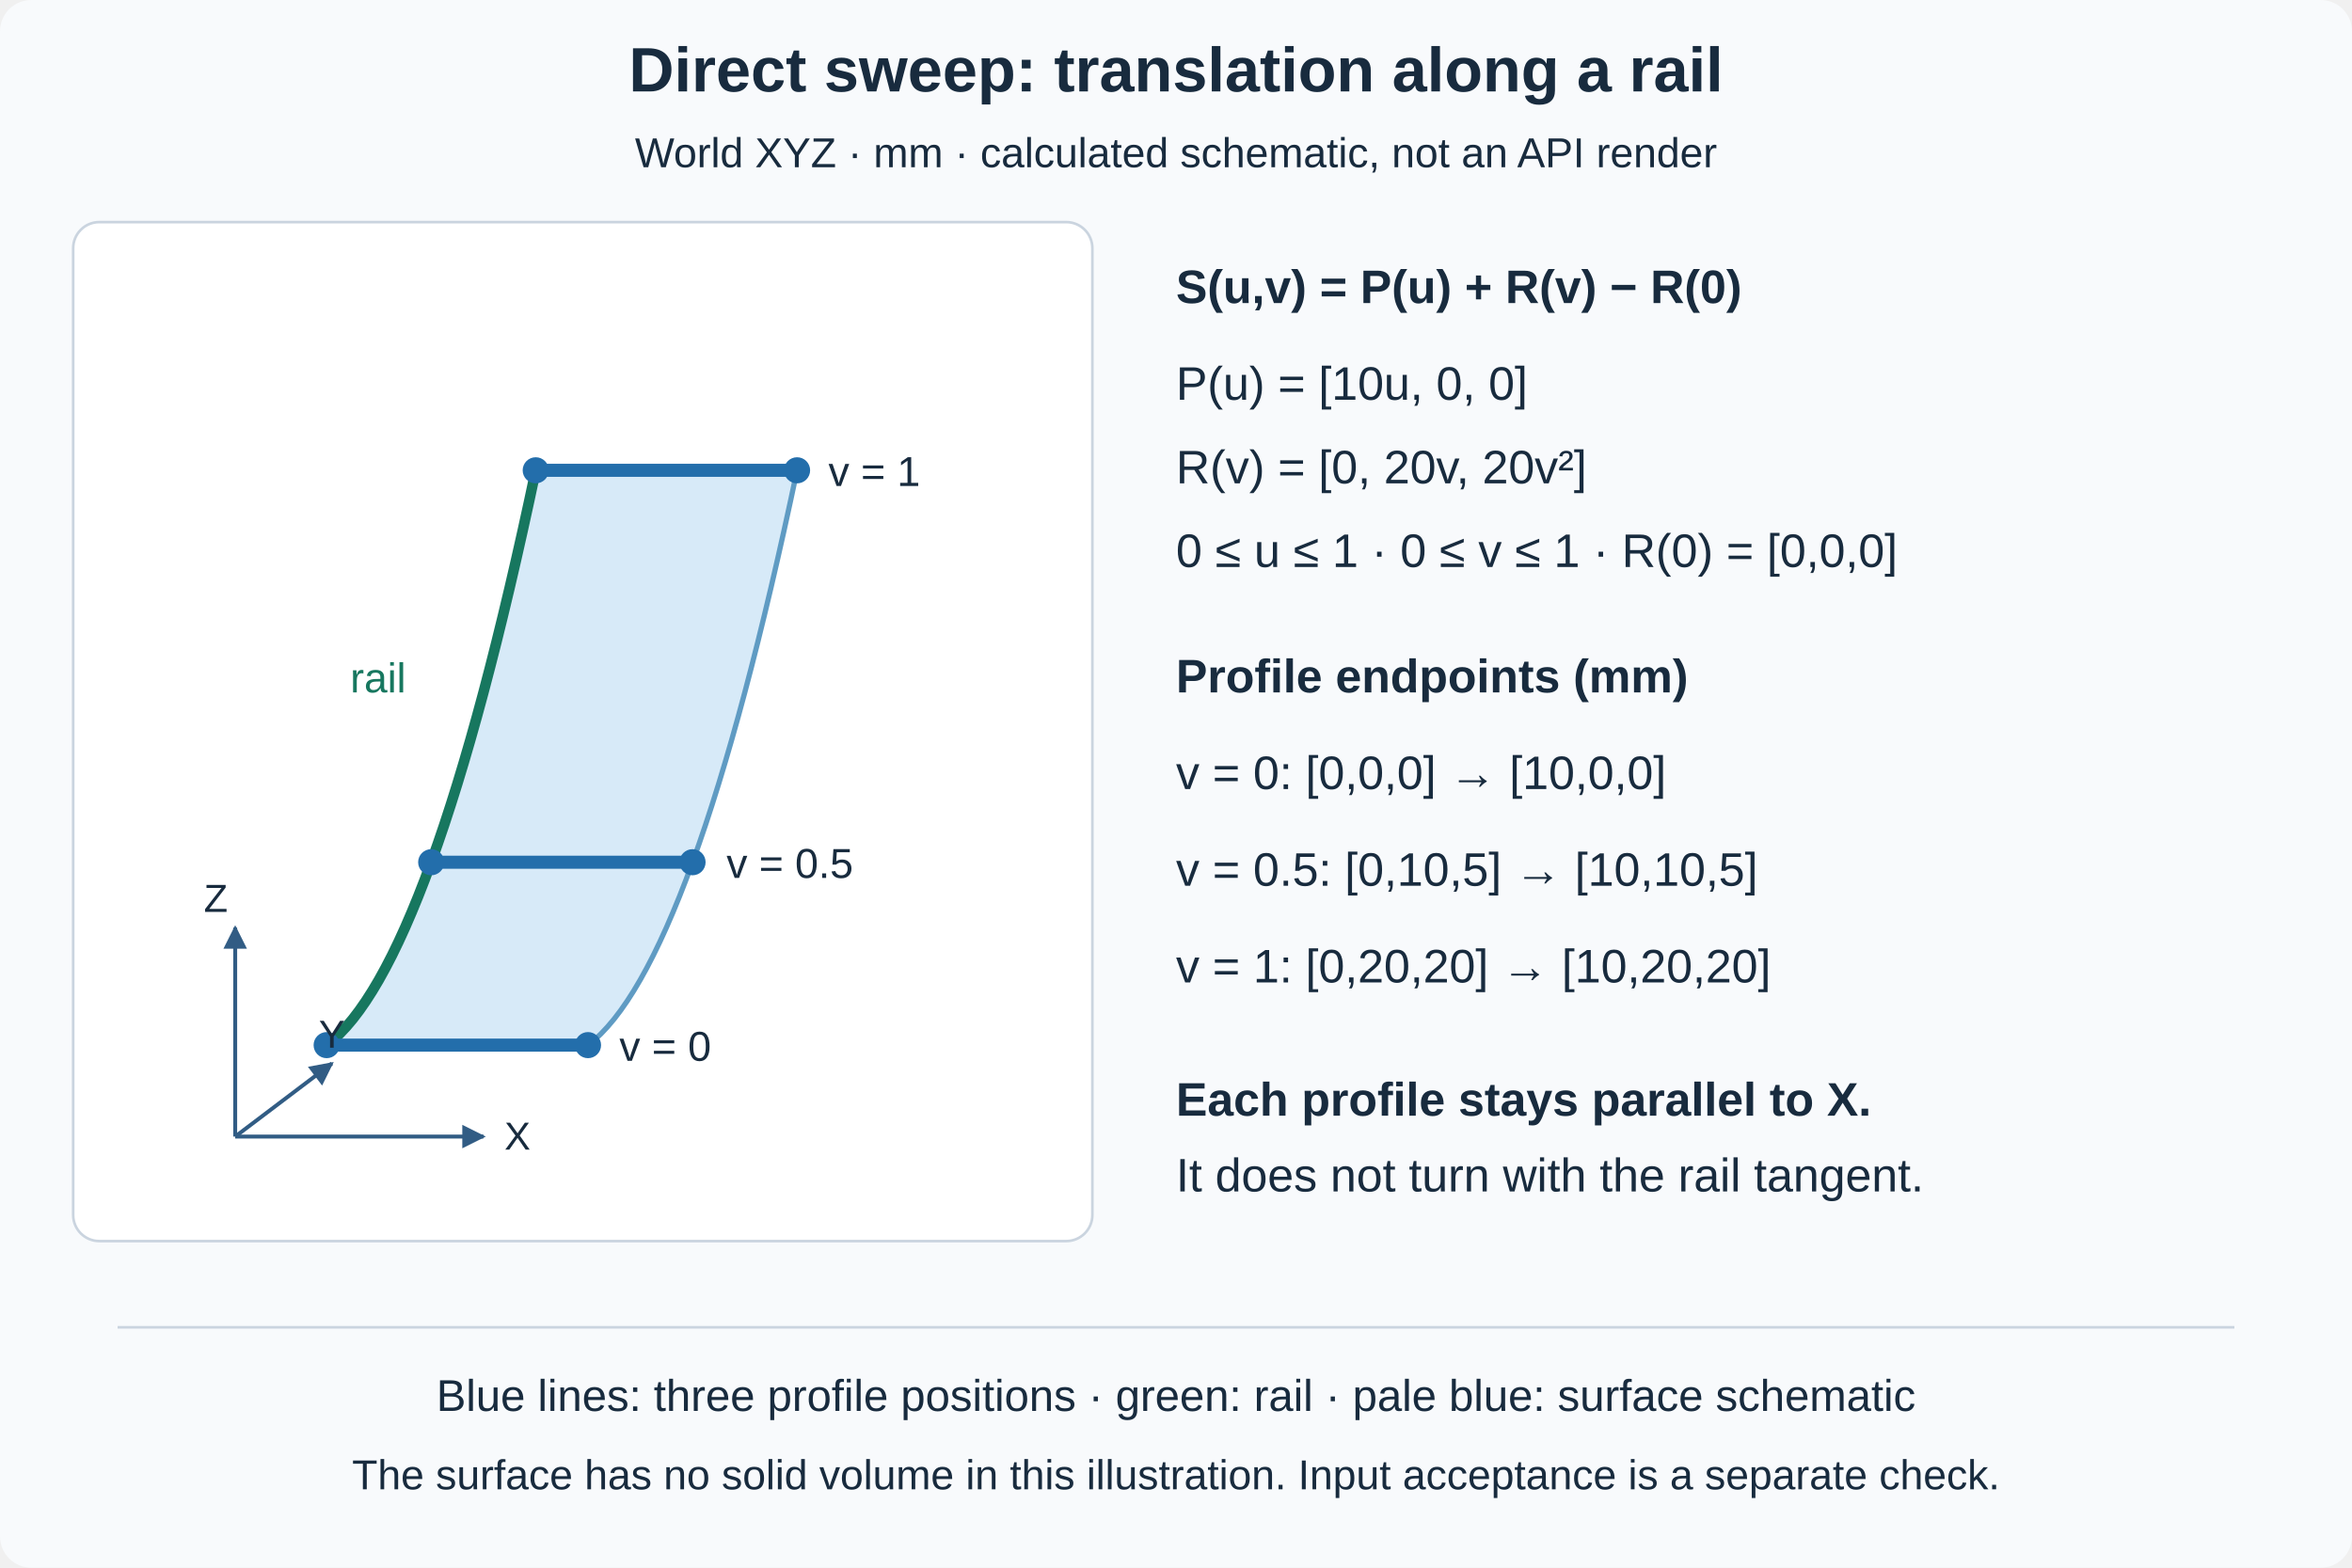
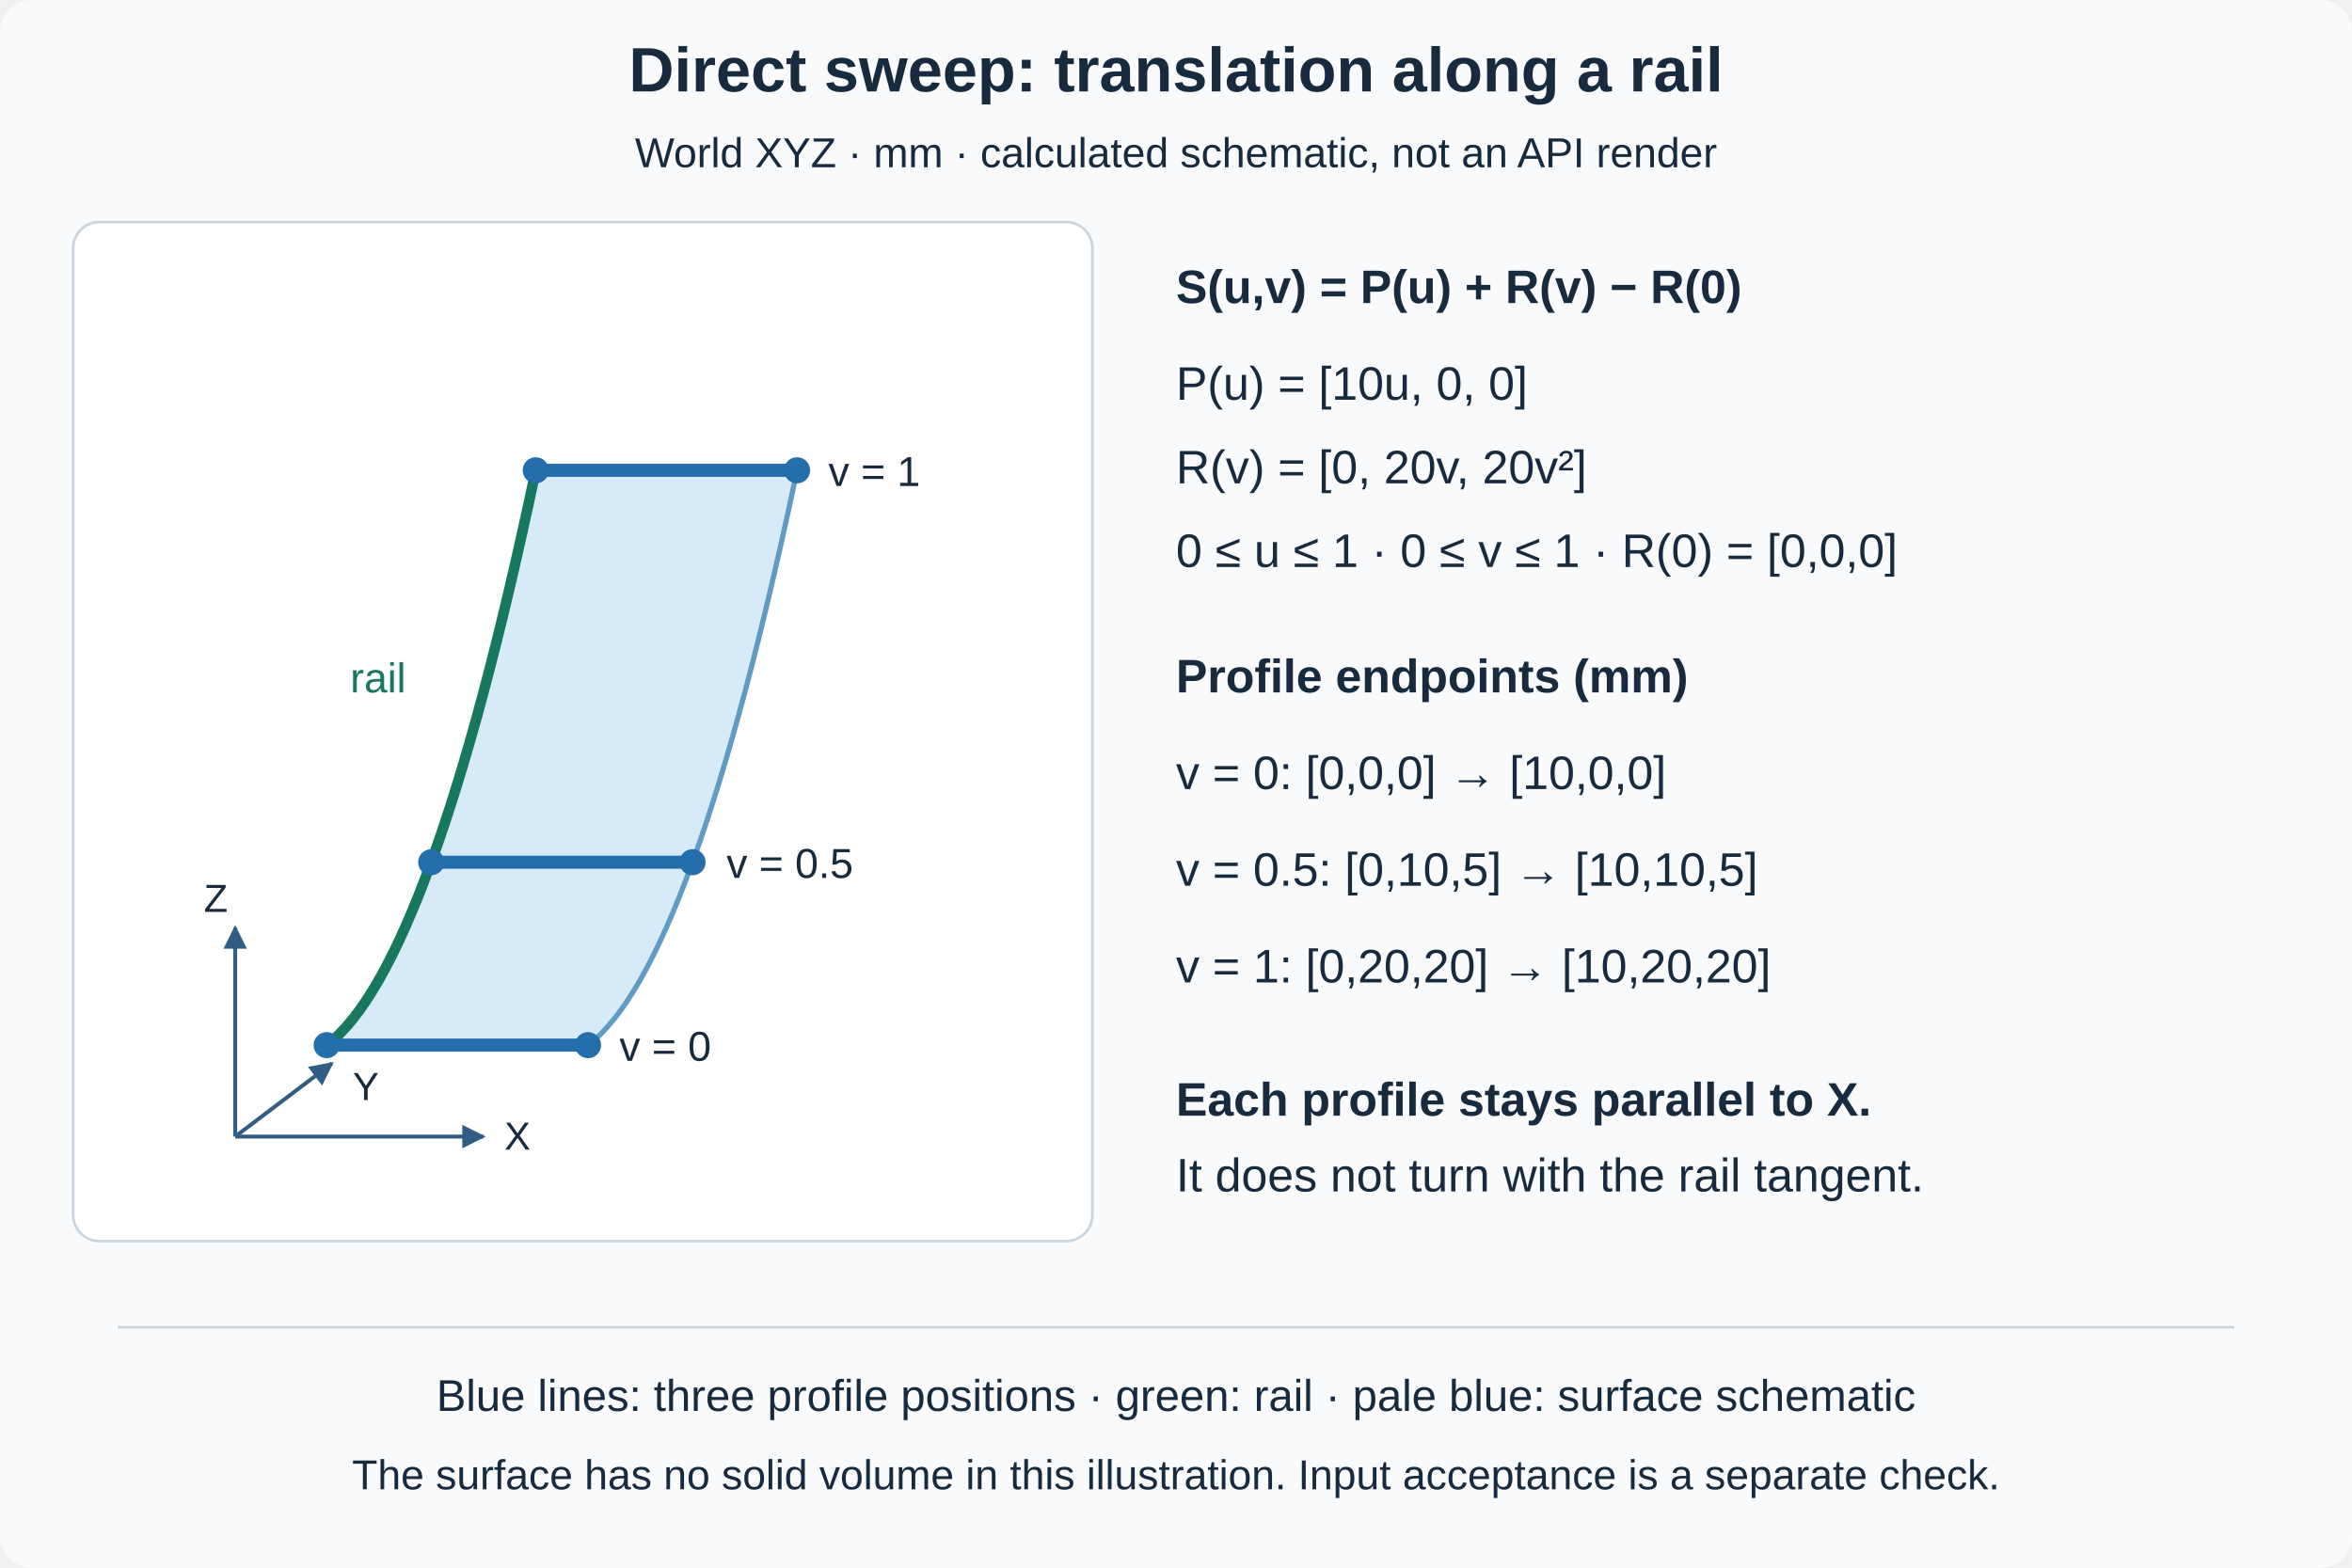
<svg xmlns="http://www.w3.org/2000/svg" width="900" height="600" viewBox="0 0 900 600" role="img" aria-labelledby="title desc">
  <defs>
    <marker id="arrow" viewBox="0 0 10 10" refX="9" refY="5" markerWidth="6" markerHeight="6" orient="auto">
      <path d="M0 0L10 5L0 10Z" fill="#315c84" />
    </marker>
  </defs>
  <rect width="900" height="600" rx="12" fill="#f8fafc" />
  <g font-family="Arial, Helvetica, sans-serif" fill="#182b3e">
    <text x="450" y="35" text-anchor="middle" font-size="24" font-weight="700">Direct sweep: translation along a rail</text>
    <text x="450" y="64" text-anchor="middle" font-size="16">World XYZ · mm · calculated schematic, not an API render</text>
    <rect x="28" y="85" width="390" height="390" rx="10" fill="white" stroke="#cad4df" />
    <g transform="translate(25 20)">
      <path d="M100 380Q140 350 180 160L280 160Q240 350 200 380Z" fill="#d7eaf8" stroke="#5f9bc3" stroke-width="2" />
      <path d="M100 380Q140 350 180 160" fill="none" stroke="#17775f" stroke-width="4" />
      <path d="M100 380H200M140 310H240M180 160H280" fill="none" stroke="#236eab" stroke-width="5" />
      <g fill="#236eab">
        <circle cx="100" cy="380" r="5" />
        <circle cx="200" cy="380" r="5" />
        <circle cx="140" cy="310" r="5" />
        <circle cx="240" cy="310" r="5" />
        <circle cx="180" cy="160" r="5" />
        <circle cx="280" cy="160" r="5" />
      </g>
      <g font-size="16">
        <text x="212" y="386">v = 0</text>
        <text x="253" y="316">v = 0.5</text>
        <text x="292" y="166">v = 1</text>
        <text x="109" y="245" fill="#17775f">rail</text>
      </g>
      <g fill="none" stroke="#315c84" stroke-width="1.5" marker-end="url(#arrow)">
        <path d="M65 415H160" />
        <path d="M65 415L102 387" />
        <path d="M65 415V335" />
      </g>
      <g font-size="15">
        <text x="168" y="420">X</text>
        <text x="53" y="329">Z</text>
-         <text x="97" y="381">Y</text>
+         <text x="110" y="401">Y</text>
      </g>
    </g>
    <g font-size="18">
      <text x="450" y="116" font-weight="700">S(u,v) = P(u) + R(v) − R(0)</text>
      <text x="450" y="153">P(u) = [10u, 0, 0]</text>
      <text x="450" y="185">R(v) = [0, 20v, 20v²]</text>
      <text x="450" y="217">0 ≤ u ≤ 1 · 0 ≤ v ≤ 1 · R(0) = [0,0,0]</text>
      <text x="450" y="265" font-weight="700">Profile endpoints (mm)</text>
      <text x="450" y="302">v = 0: [0,0,0] → [10,0,0]</text>
      <text x="450" y="339">v = 0.5: [0,10,5] → [10,10,5]</text>
      <text x="450" y="376">v = 1: [0,20,20] → [10,20,20]</text>
      <text x="450" y="427" font-weight="700">Each profile stays parallel to X.</text>
      <text x="450" y="456">It does not turn with the rail tangent.</text>
    </g>
    <path d="M45 508H855" stroke="#cad4df" />
    <text x="450" y="540" text-anchor="middle" font-size="17">Blue lines: three profile positions · green: rail · pale blue: surface schematic</text>
    <text x="450" y="570" text-anchor="middle" font-size="16">The surface has no solid volume in this illustration. Input acceptance is a separate check.</text>
  </g>
</svg>
